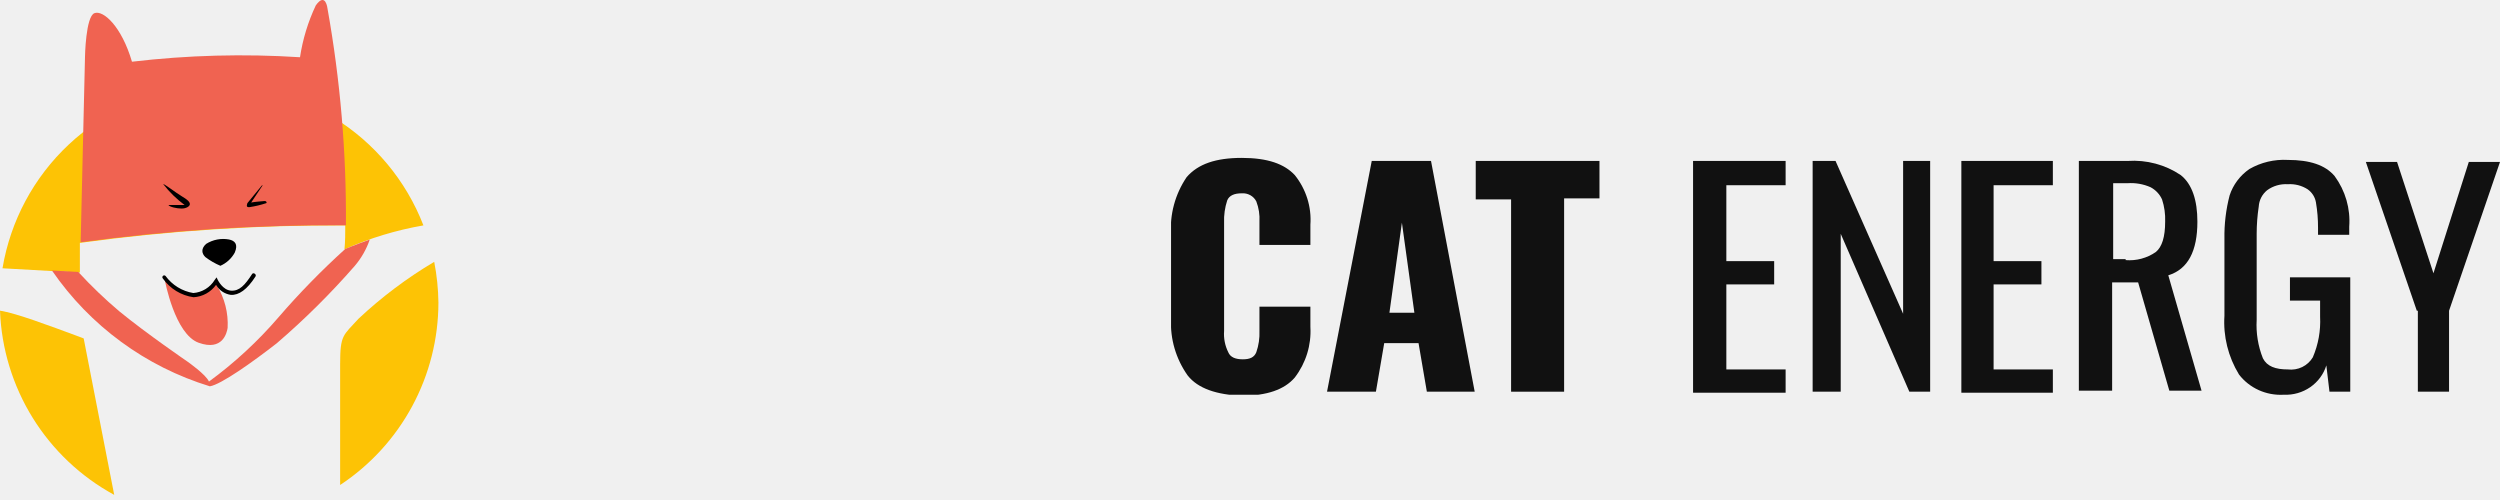
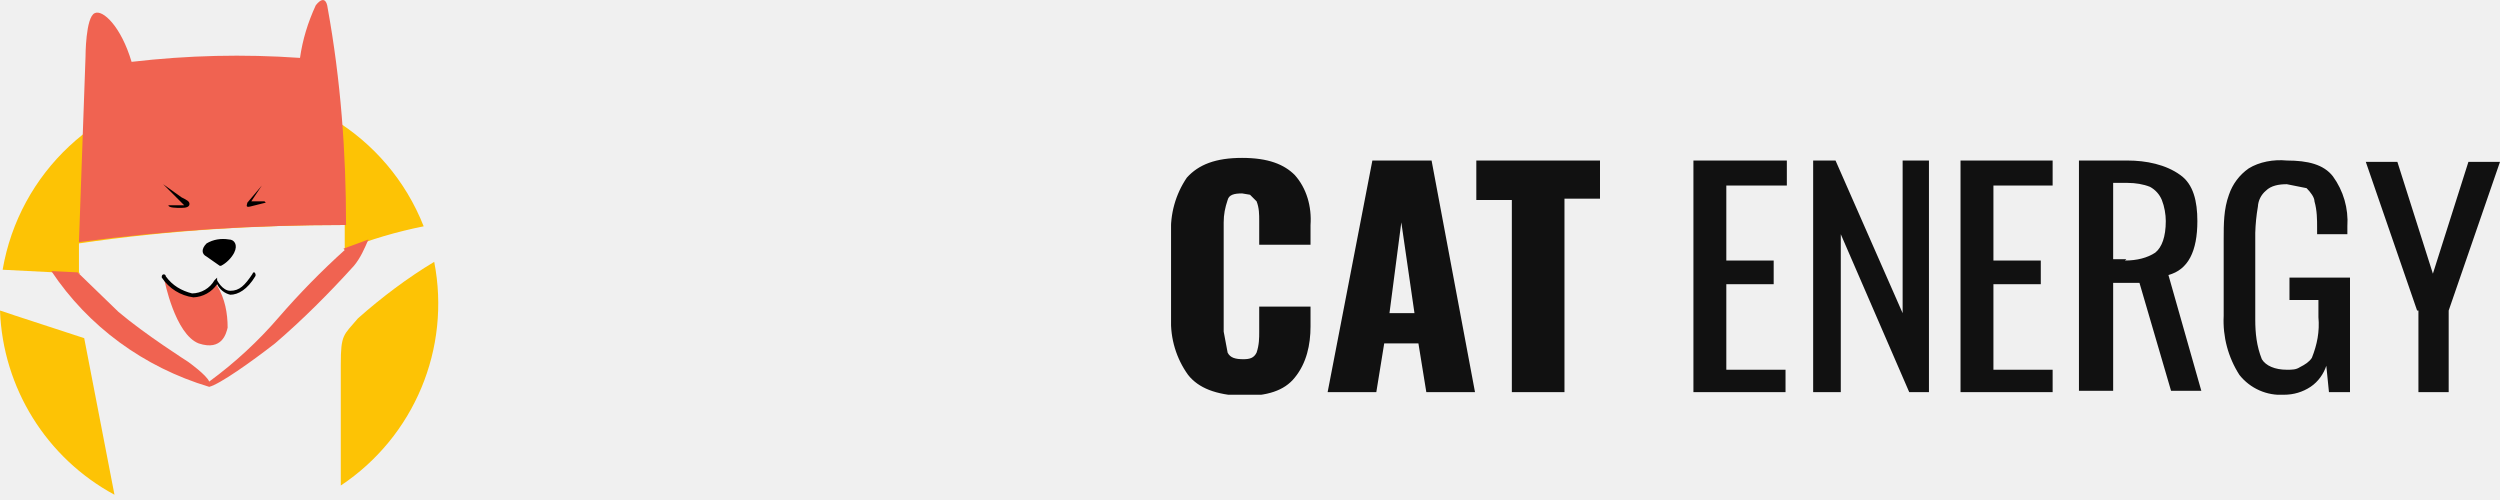
- <svg xmlns="http://www.w3.org/2000/svg" width="190" height="38" viewBox="0 0 190 38" fill="none">
-   <g clip-path="url(#clip0_58747_419)">
-     <path d="M6.07 20.72V18.46C12.754 17.542 19.494 17.098 26.24 17.13C26.24 17.73 26.24 18.34 26.18 18.95C28.098 18.099 30.113 17.488 32.18 17.13C30.863 13.722 28.462 10.841 25.347 8.931C22.233 7.021 18.576 6.186 14.941 6.557C11.306 6.927 7.894 8.482 5.229 10.981C2.563 13.48 0.793 16.786 0.19 20.39L6.07 20.72Z" fill="#FDC305" />
-     <path d="M27.24 24.23C26.08 25.51 25.85 25.43 25.85 27.68C25.85 28.59 25.85 32.58 25.85 36.86C28.142 35.346 30.024 33.288 31.328 30.869C32.632 28.451 33.316 25.747 33.32 23C33.307 21.959 33.2 20.922 33 19.9C30.928 21.13 28.997 22.581 27.24 24.23Z" fill="#FDC305" />
-     <path d="M6.36 25.72C6.36 25.72 2.57 24.28 1.17 23.89C0.787 23.769 0.396 23.676 0 23.61C0.108 26.496 0.966 29.304 2.487 31.759C4.009 34.213 6.143 36.23 8.68 37.61L6.36 25.72Z" fill="#FDC305" />
-     <path d="M26.29 17.12C26.331 11.599 25.862 6.085 24.89 0.65C24.89 0.65 24.75 -0.64 24 0.41C23.411 1.658 23.007 2.985 22.8 4.35C18.542 4.076 14.268 4.19 10.03 4.69C9.24 2 7.85 0.75 7.18 1C6.51 1.25 6.46 4.31 6.46 4.31L6.13 18.41C12.811 17.506 19.548 17.075 26.29 17.12V17.12Z" fill="#F06351" />
-     <path d="M12.41 14C12.41 13.91 13.41 14.68 13.82 14.92C14.23 15.16 14.43 15.34 14.43 15.51C14.43 15.68 14.16 15.85 13.8 15.85C13.44 15.85 12.89 15.73 12.8 15.58H13.74H14.03C13.421 15.129 12.876 14.598 12.41 14V14Z" fill="black" />
-     <path d="M19.89 14.11L18.8 15.44C18.8 15.5 18.63 15.79 18.98 15.74C19.394 15.678 19.802 15.581 20.2 15.45C20.31 15.45 20.27 15.26 20.09 15.28C19.91 15.3 19.4 15.33 19.09 15.39L19.93 14.13C19.93 14.13 20 14 19.89 14.11Z" fill="black" />
-     <path d="M16.75 20.2C17.213 19.996 17.597 19.644 17.84 19.2C18.12 18.55 17.84 18.29 17.4 18.2C16.798 18.09 16.177 18.212 15.66 18.54C15.27 18.9 15.32 19.26 15.61 19.54C15.961 19.806 16.344 20.028 16.75 20.2V20.2Z" fill="black" />
-     <path d="M16.35 21.45C16.238 21.678 16.082 21.883 15.89 22.05C15.605 22.279 15.255 22.412 14.89 22.43C14.364 22.472 13.841 22.319 13.42 22C13.222 21.881 13.044 21.732 12.89 21.56C12.79 21.449 12.667 21.36 12.53 21.3C12.53 21.3 13.28 25.4 15.1 26.05C16.92 26.7 17.24 25.3 17.3 24.92C17.36 23.785 17.074 22.659 16.48 21.69C16.46 21.38 16.45 21.58 16.35 21.45Z" fill="#F06351" />
-     <path d="M14.71 22.59C14.245 22.525 13.799 22.365 13.398 22.121C12.998 21.877 12.651 21.553 12.38 21.17C12.367 21.157 12.356 21.141 12.349 21.124C12.342 21.107 12.338 21.089 12.338 21.07C12.338 21.051 12.342 21.033 12.349 21.016C12.356 20.999 12.367 20.983 12.38 20.97C12.393 20.957 12.409 20.946 12.426 20.939C12.443 20.932 12.461 20.928 12.48 20.928C12.499 20.928 12.517 20.932 12.534 20.939C12.551 20.946 12.567 20.957 12.58 20.97C13.085 21.664 13.843 22.131 14.69 22.27V22.27C15.022 22.245 15.343 22.141 15.626 21.967C15.91 21.793 16.148 21.554 16.32 21.27L16.46 21.08L16.56 21.29C16.56 21.29 16.93 22.05 17.56 22.09C18.19 22.13 18.61 21.68 19.17 20.81C19.183 20.797 19.199 20.786 19.216 20.779C19.233 20.772 19.251 20.768 19.27 20.768C19.289 20.768 19.307 20.772 19.324 20.779C19.341 20.786 19.357 20.797 19.37 20.81C19.402 20.831 19.425 20.863 19.435 20.9C19.444 20.937 19.439 20.977 19.42 21.01C18.78 22.01 18.15 22.45 17.54 22.41C17.308 22.376 17.087 22.29 16.893 22.159C16.699 22.027 16.537 21.853 16.42 21.65C16.223 21.924 15.968 22.151 15.672 22.314C15.376 22.477 15.047 22.571 14.71 22.59V22.59Z" fill="black" />
-     <path d="M26.24 18.92C24.445 20.544 22.751 22.277 21.17 24.11C19.599 25.936 17.824 27.577 15.88 29C15.66 28.47 14.26 27.49 14.26 27.49C14.26 27.49 11.13 25.35 9.08 23.67C7.974 22.737 6.929 21.735 5.95 20.67L3.95 20.56C6.84 24.765 11.07 27.868 15.95 29.36C16.81 29.22 19.22 27.5 21.02 26.1C23.139 24.282 25.124 22.313 26.96 20.21C27.462 19.621 27.849 18.942 28.1 18.21C27 18.6 26.24 18.92 26.24 18.92Z" fill="#F06351" />
+ <svg xmlns="http://www.w3.org/2000/svg" width="190" height="38" fill="none">
+   <g clip-path="url(#a)">
+     <path d="M6 20.7v-2.2c6.8-1 13.5-1.4 20.2-1.4V19c1.9-.8 4-1.4 6-1.8a16.7 16.7 0 0 0-32 3.3l5.9.3ZM27.2 24.2c-1.1 1.3-1.3 1.2-1.3 3.5v9.2a16.6 16.6 0 0 0 7.1-17c-2 1.2-4 2.7-5.8 4.3ZM6.4 25.7 1.2 24 0 23.6a16.6 16.6 0 0 0 8.7 14L6.4 25.7Z" fill="#FDC305" />
+     <path d="M26.3 17.1c0-5.5-.4-11-1.4-16.5 0 0-.1-1.2-.9-.2-.6 1.3-1 2.6-1.2 4-4.3-.3-8.5-.2-12.8.3C9.2 2 7.8.7 7.2 1c-.7.3-.7 3.3-.7 3.3L6 18.4c6.7-.9 13.4-1.3 20.2-1.3Z" fill="#F06351" />
+     <path d="m12.4 14 1.4 1c.4.2.6.3.6.5s-.2.3-.6.3c-.4 0-1 0-1-.2H14L12.4 14ZM19.9 14.1l-1.1 1.3c0 .1-.2.4.2.3l1.2-.3-.1-.1h-1l.8-1.2s.1-.1 0 0ZM16.8 20.2c.4-.2.8-.6 1-1 .3-.6 0-1-.4-1-.6-.1-1.2 0-1.7.3-.4.4-.4.8 0 1l1 .7Z" fill="#000" />
+     <path d="M16.4 21.4a2 2 0 0 1-.5.7c-.3.2-.6.3-1 .3-.5 0-1 0-1.5-.4l-.5-.4a1 1 0 0 0-.4-.3s.8 4.1 2.6 4.8c1.8.6 2.1-.8 2.2-1.2 0-1.1-.2-2.2-.8-3.2l-.1-.3Z" fill="#F06351" />
+     <path d="M14.7 22.6a3.4 3.4 0 0 1-2.4-1.5.1.1 0 0 1 0-.1.1.1 0 0 1 .3 0c.5.7 1.2 1.1 2 1.3a2 2 0 0 0 1.7-1l.2-.2v.2s.4.8 1 .8c.7 0 1.1-.4 1.7-1.3a.1.1 0 0 1 .2 0 .2.2 0 0 1 0 .2c-.6 1-1.3 1.4-1.9 1.4a1.5 1.5 0 0 1-1-.8 2.3 2.3 0 0 1-1.8 1Z" fill="#000" />
+     <path d="M26.2 19a58.6 58.6 0 0 0-5 5.1 31.6 31.6 0 0 1-5.3 4.9c-.2-.5-1.6-1.5-1.6-1.5S11 25.4 9 23.7l-3.1-3-2-.1c2.8 4.2 7 7.3 12 8.8.8-.2 3.2-1.9 5-3.3 2.1-1.8 4.1-3.8 6-5.9.5-.6.8-1.3 1.1-2l-1.9.7Z" fill="#F06351" />
  </g>
-   <g clip-path="url(#clip1_58747_419)">
-     <path d="M90.264 28.538C89.37 27.276 88.925 25.763 89 24.231V17.846C88.892 16.298 89.308 14.758 90.186 13.461C91.055 12.461 92.398 12 94.374 12C96.35 12 97.614 12.461 98.404 13.308C99.263 14.379 99.685 15.721 99.59 17.077V18.615H95.718V16.846C95.749 16.323 95.668 15.799 95.48 15.308C95.38 15.109 95.221 14.945 95.024 14.835C94.827 14.726 94.6 14.676 94.374 14.692C93.821 14.692 93.426 14.846 93.268 15.231C93.089 15.777 93.009 16.35 93.031 16.923V25.154C92.989 25.71 93.098 26.267 93.347 26.769C93.505 27.154 93.9 27.308 94.453 27.308C95.006 27.308 95.322 27.154 95.48 26.769C95.66 26.249 95.74 25.702 95.718 25.154V23.308H99.59V24.846C99.67 26.224 99.251 27.585 98.404 28.692C97.614 29.615 96.271 30.077 94.374 30.077C92.477 30 91.055 29.538 90.264 28.538Z" fill="#111111" />
-     <path d="M104.253 12.231H108.757L112.077 29.769H108.441L107.809 26.077H105.201L104.569 29.769H100.854L104.253 12.231ZM107.493 23.769L106.545 16.923L105.596 23.769H107.493Z" fill="#111111" />
-     <path d="M114.843 15.154H112.156V12.231H121.56V15.077H118.873V29.769H114.843V15.154Z" fill="#111111" />
-     <path d="M128.752 12.231H135.707V14.077H131.202V19.846H134.837V21.615H131.202V28.077H135.707V29.846H128.673V12.231H128.752Z" fill="#111111" />
-     <path d="M137.761 12.231H139.5L144.637 23.846V12.231H146.692V29.769H145.111L139.895 17.769V29.769H137.761V12.231Z" fill="#111111" />
-     <path d="M149.063 12.231H156.017V14.077H151.513V19.846H155.148V21.615H151.513V28.077H156.017V29.846H149.063V12.231Z" fill="#111111" />
-     <path d="M158.072 12.231H161.707C163.137 12.135 164.559 12.514 165.738 13.308C166.607 14 167.002 15.231 167.002 16.846C167.002 19.077 166.291 20.462 164.79 20.923L167.318 29.692H164.869L162.498 21.462H160.522V29.692H157.993V12.231H158.072ZM161.549 19.769C162.364 19.835 163.176 19.616 163.841 19.154C164.315 18.769 164.552 18 164.552 16.846C164.574 16.273 164.494 15.7 164.315 15.154C164.137 14.762 163.832 14.437 163.446 14.231C162.902 13.989 162.304 13.884 161.707 13.923H160.601V19.692H161.549V19.769Z" fill="#111111" />
-     <path d="M170.163 28.462C169.342 27.117 168.956 25.562 169.057 24V18.154C169.038 17.039 169.17 15.927 169.452 14.846C169.717 14.039 170.244 13.337 170.954 12.846C171.836 12.338 172.854 12.097 173.878 12.154C175.538 12.154 176.723 12.539 177.434 13.385C178.252 14.502 178.644 15.862 178.541 17.231V17.846H176.17V17.308C176.173 16.663 176.12 16.02 176.012 15.385C175.945 14.983 175.718 14.623 175.379 14.385C174.935 14.101 174.408 13.966 173.878 14C173.311 13.965 172.75 14.128 172.297 14.461C172.111 14.614 171.959 14.802 171.851 15.013C171.742 15.225 171.679 15.456 171.665 15.692C171.561 16.38 171.508 17.074 171.507 17.769V24.308C171.449 25.304 171.61 26.301 171.981 27.231C172.297 27.846 172.93 28.077 173.878 28.077C174.252 28.122 174.632 28.059 174.97 27.895C175.307 27.73 175.587 27.473 175.775 27.154C176.192 26.181 176.381 25.13 176.328 24.077V22.846H174.036V21.077H178.62V29.769H177.039L176.802 27.769C176.595 28.439 176.163 29.023 175.576 29.427C174.989 29.831 174.28 30.033 173.562 30C172.909 30.037 172.256 29.916 171.663 29.648C171.07 29.379 170.555 28.972 170.163 28.462V28.462Z" fill="#111111" />
-     <path d="M183.678 23.615L179.805 12.308H182.176L184.942 20.769L187.629 12.308H190L186.128 23.615V29.769H183.757V23.615H183.678Z" fill="#111111" />
+   <g clip-path="url(#b)" fill="#111">
+     <path d="M90.3 28.5a6.9 6.9 0 0 1-1.3-4.3v-6.4a7 7 0 0 1 1.2-4.3c.9-1 2.2-1.5 4.2-1.5s3.2.5 4 1.3c.9 1 1.3 2.4 1.2 3.8v1.5h-3.9v-1.8c0-.5 0-1-.2-1.5l-.5-.5-.6-.1c-.6 0-1 .1-1.1.5-.2.6-.3 1.1-.3 1.7v8.3l.3 1.6c.2.4.6.5 1.2.5.5 0 .8-.1 1-.5.2-.6.2-1.1.2-1.6v-1.9h3.9v1.5c0 1.4-.3 2.8-1.2 3.9-.8 1-2.1 1.4-4 1.4-2-.1-3.3-.6-4.1-1.6ZM104.3 12.2h4.5l3.3 17.6h-3.7l-.6-3.7h-2.6l-.6 3.7h-3.7l3.4-17.6Zm3.2 11.6-1-6.9-.9 6.9h1.9ZM114.8 15.2h-2.6v-3h9.4v2.9h-2.7v14.7h-4V15.2ZM128.8 12.2h7v1.9h-4.6v5.7h3.6v1.8h-3.6v6.5h4.5v1.7h-7V12.2ZM137.8 12.2h1.7l5.1 11.6V12.2h2v17.6h-1.5l-5.2-12v12h-2.1V12.2ZM149 12.2h7v1.9h-4.5v5.7h3.6v1.8h-3.6v6.5h4.5v1.7h-7V12.2ZM158 12.2h3.7c1.4 0 2.9.3 4 1.1 1 .7 1.3 2 1.3 3.5 0 2.3-.7 3.7-2.2 4.1l2.5 8.8H165l-2.4-8.2h-2v8.2H158V12.2Zm3.5 7.6c.9 0 1.7-.2 2.3-.6.5-.4.8-1.2.8-2.4 0-.5-.1-1.1-.3-1.6a2 2 0 0 0-.9-1c-.5-.2-1.1-.3-1.7-.3h-1.1v5.8h1ZM170.2 28.5A7.6 7.6 0 0 1 169 24v-5.8c0-1.2 0-2.3.4-3.4a4 4 0 0 1 1.5-2c.8-.5 1.9-.7 2.9-.6 1.6 0 2.8.3 3.5 1.2a5.8 5.8 0 0 1 1.1 3.8v.6h-2.3v-.5c0-.6 0-1.3-.2-2 0-.3-.3-.7-.6-1l-1.5-.3c-.6 0-1.2.1-1.6.5a1.7 1.7 0 0 0-.6 1.2 14 14 0 0 0-.2 2v6.6c0 1 .1 2 .5 3 .3.5 1 .8 1.9.8.4 0 .7 0 1-.2.4-.2.7-.4.9-.7.4-1 .6-2 .5-3.1v-1.3H174v-1.7h4.6v8.7H177l-.2-2c-.2.6-.6 1.2-1.2 1.6-.6.4-1.3.6-2 .6a4 4 0 0 1-3.4-1.5ZM183.7 23.6l-3.9-11.3h2.4l2.7 8.5 2.7-8.5h2.4l-3.9 11.3v6.2h-2.3v-6.2h-.1Z" />
  </g>
  <defs>
-     <clipPath id="clip0_58747_419">
-       <rect width="33.32" height="37.61" fill="white" />
+     <clipPath id="a">
+       <path fill="#fff" d="M0 0h33.3v37.6H0z" />
    </clipPath>
-     <clipPath id="clip1_58747_419">
-       <rect width="101" height="18" fill="white" transform="translate(89 12)" />
+     <clipPath id="b">
+       <path fill="#fff" transform="translate(89 12)" d="M0 0h101v18H0z" />
    </clipPath>
  </defs>
</svg>
